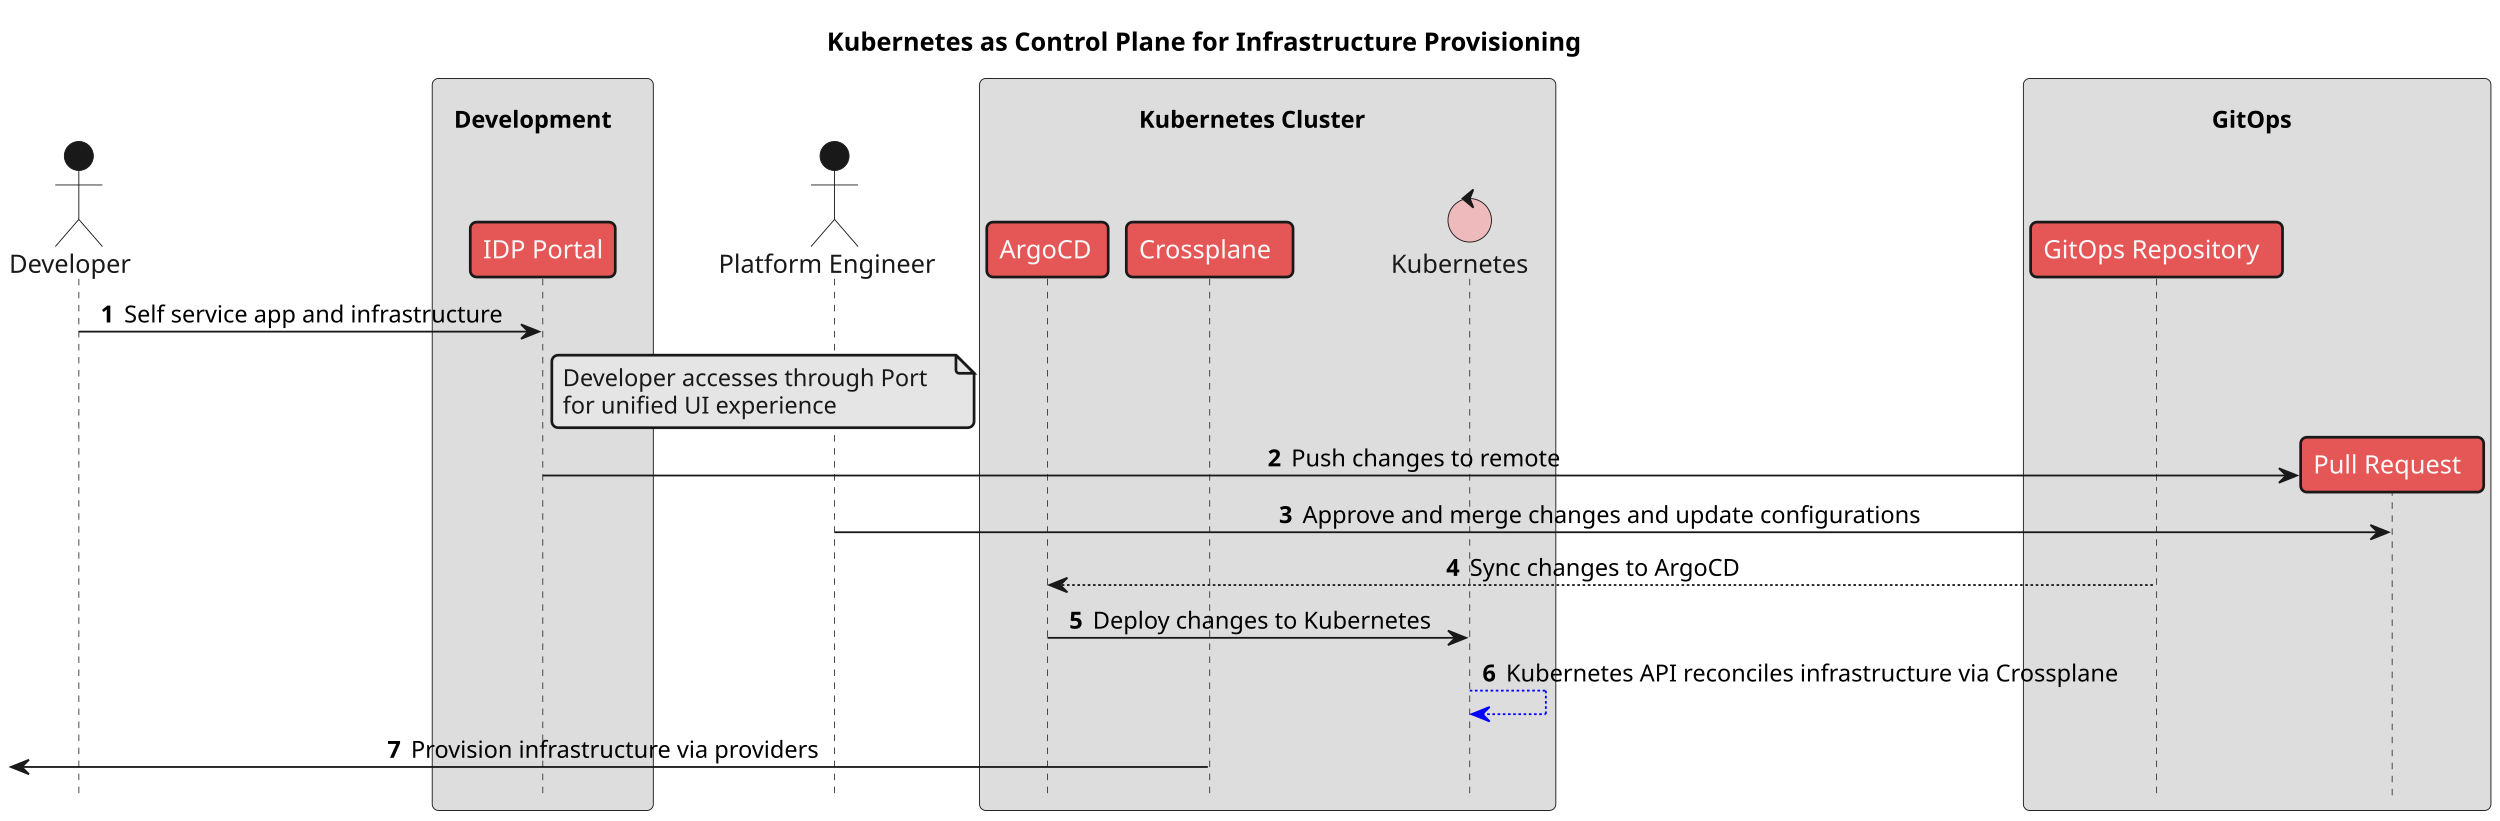
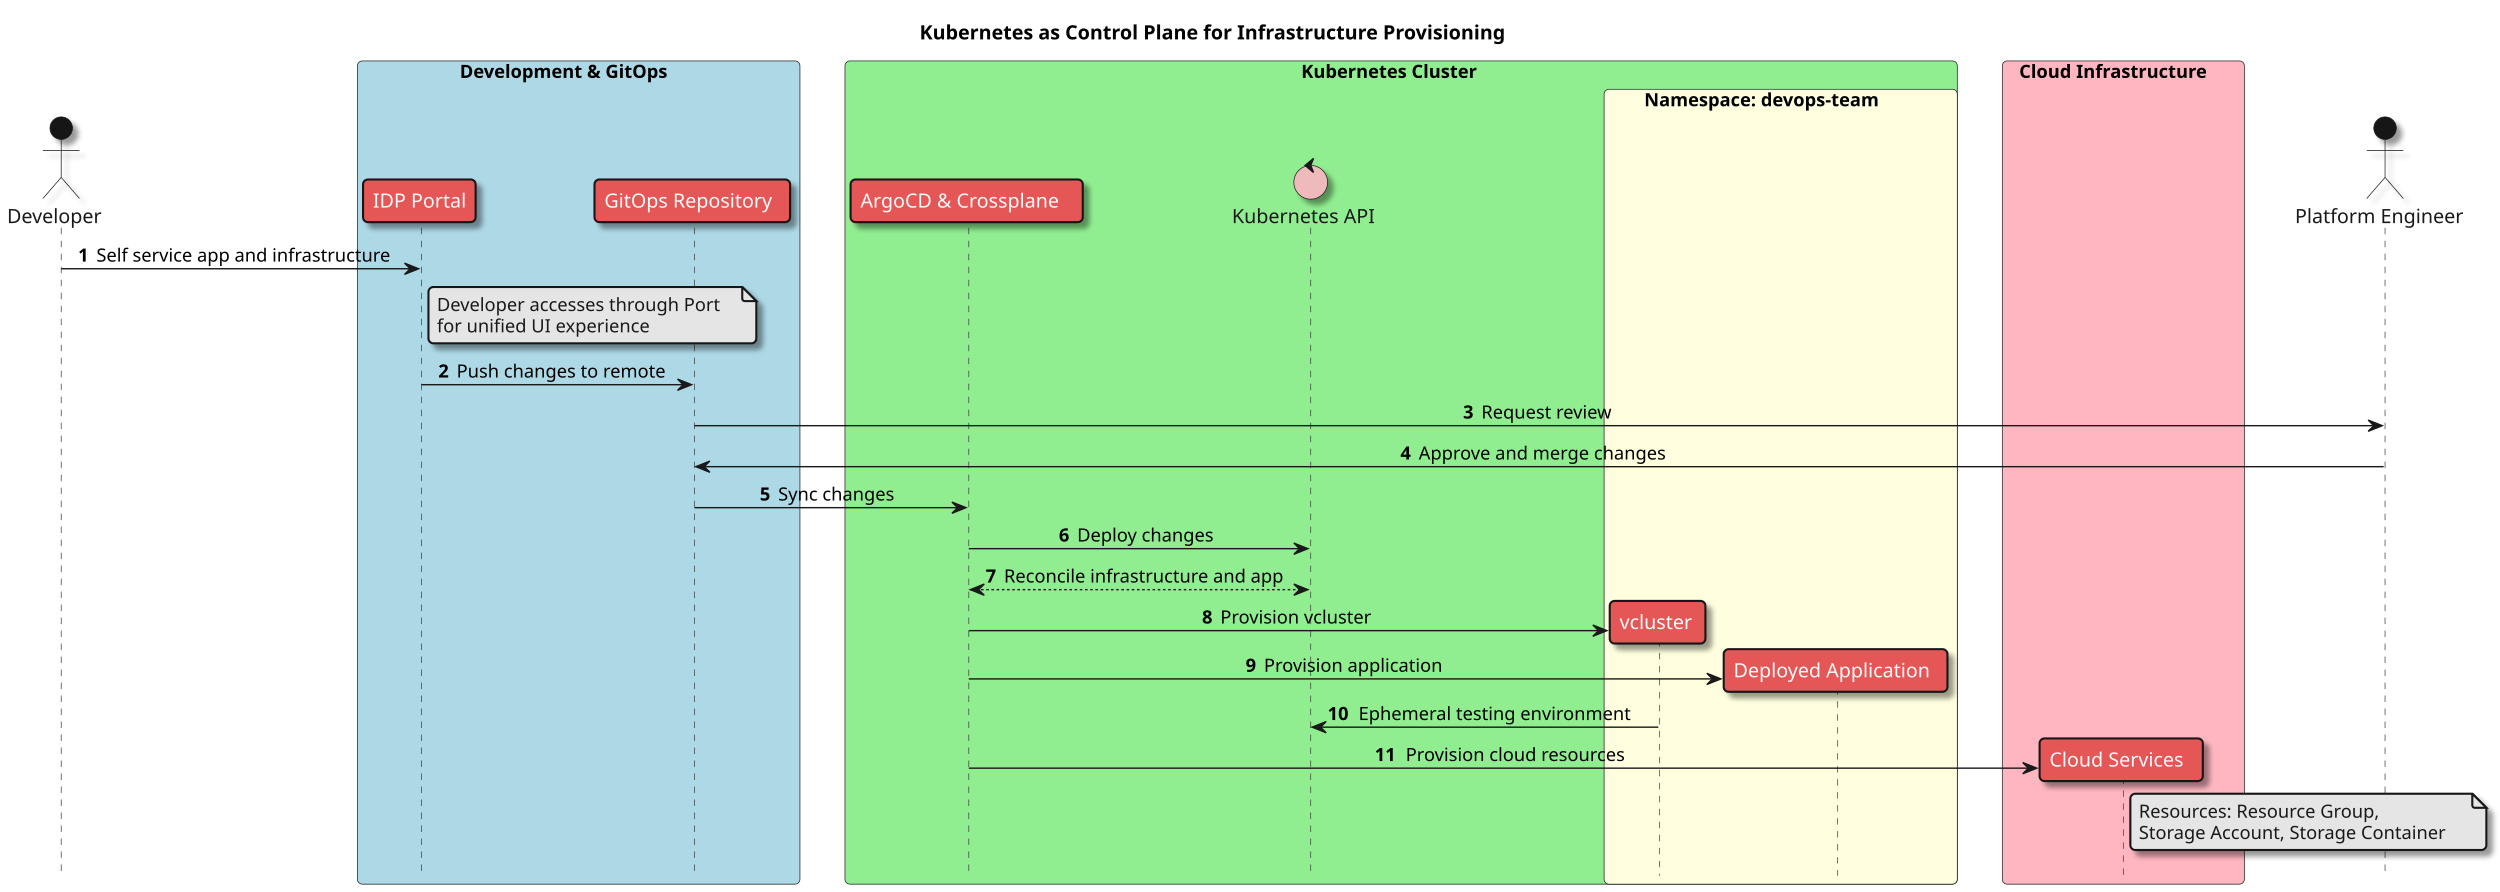
- <svg xmlns="http://www.w3.org/2000/svg" contentStyleType="text/css" height="630.489px" preserveAspectRatio="none" style="width:1920px;height:630px;" version="1.1" viewBox="0 0 1920 630" width="1920.696px" zoomAndPan="magnify">
-   <defs />
+ <svg xmlns="http://www.w3.org/2000/svg" contentStyleType="text/css" height="686.565px" preserveAspectRatio="none" style="width:1924px;height:686px;" version="1.1" viewBox="0 0 1924 686" width="1924.332px" zoomAndPan="magnify">
+   <defs>
+     <filter height="300%" id="f1dytdhv2tt59f" width="300%" x="-1" y="-1">
+       <feGaussianBlur result="blurOut" stdDeviation="2.166" />
+       <feColorMatrix in="blurOut" result="blurOut2" type="matrix" values="0 0 0 0 0 0 0 0 0 0 0 0 0 0 0 0 0 0 .4 0" />
+       <feOffset dx="4.332" dy="4.332" in="blurOut2" result="blurOut3" />
+       <feBlend in="SourceGraphic" in2="blurOut3" mode="normal" />
+     </filter>
+   </defs>
  <g>
-     <rect fill="#DDDDDD" height="562.182" rx="4.871" ry="4.871" style="stroke:#181818;stroke-width:0.696;" width="169.801" x="331.946" y="60.261" />
-     <text fill="#000000" font-family="sans-serif" font-size="18.093" font-weight="bold" lengthAdjust="spacing" textLength="6.959" x="413.367" y="77.056"> </text>
-     <text fill="#000000" font-family="sans-serif" font-size="18.093" font-weight="bold" lengthAdjust="spacing" textLength="136.397" x="348.648" y="98.118">Development</text>
-     <rect fill="#DDDDDD" height="562.182" rx="4.871" ry="4.871" style="stroke:#181818;stroke-width:0.696;" width="442.595" x="752.273" y="60.261" />
-     <text fill="#000000" font-family="sans-serif" font-size="18.093" font-weight="bold" lengthAdjust="spacing" textLength="6.959" x="970.091" y="77.056"> </text>
-     <text fill="#000000" font-family="sans-serif" font-size="18.093" font-weight="bold" lengthAdjust="spacing" textLength="197.637" x="874.752" y="98.118">Kubernetes Cluster</text>
-     <rect fill="#DDDDDD" height="562.182" rx="4.871" ry="4.871" style="stroke:#181818;stroke-width:0.696;" width="359.087" x="1553.954" y="60.261" />
-     <text fill="#000000" font-family="sans-serif" font-size="18.093" font-weight="bold" lengthAdjust="spacing" textLength="6.959" x="1730.018" y="77.056"> </text>
-     <text fill="#000000" font-family="sans-serif" font-size="18.093" font-weight="bold" lengthAdjust="spacing" textLength="69.59" x="1698.702" y="98.118">GitOps</text>
-     <text fill="#000000" font-family="sans-serif" font-size="19.485" font-weight="bold" lengthAdjust="spacing" textLength="656.934" x="635.013" y="38.964">Kubernetes as Control Plane for Infrastructure Provisioning</text>
-     <line style="stroke:#393939;stroke-width:0.696;stroke-dasharray:5.0,5.0;" x1="60.544" x2="60.544" y1="214.143" y2="614.092" />
-     <line style="stroke:#393939;stroke-width:0.696;stroke-dasharray:5.0,5.0;" x1="416.847" x2="416.847" y1="214.143" y2="614.092" />
-     <line style="stroke:#393939;stroke-width:0.696;stroke-dasharray:5.0,5.0;" x1="640.928" x2="640.928" y1="214.143" y2="614.092" />
-     <line style="stroke:#393939;stroke-width:0.696;stroke-dasharray:5.0,5.0;" x1="804.465" x2="804.465" y1="214.143" y2="614.092" />
-     <line style="stroke:#393939;stroke-width:0.696;stroke-dasharray:5.0,5.0;" x1="929.032" x2="929.032" y1="214.143" y2="614.092" />
-     <line style="stroke:#393939;stroke-width:0.696;stroke-dasharray:5.0,5.0;" x1="1128.757" x2="1128.757" y1="214.143" y2="614.092" />
-     <line style="stroke:#393939;stroke-width:0.696;stroke-dasharray:5.0,5.0;" x1="1656.252" x2="1656.252" y1="214.143" y2="614.092" />
-     <line style="stroke:#393939;stroke-width:0.696;stroke-dasharray:5.0,5.0;" x1="1837.187" x2="1837.187" y1="335.785" y2="614.092" />
-     <text fill="#191919" font-family="sans-serif" font-size="19.485" lengthAdjust="spacing" textLength="98.818" x="6.959" y="209.547">Developer</text>
-     <ellipse cx="60.544" cy="119.782" fill="#191919" rx="11.134" ry="11.134" style="stroke:#191919;stroke-width:0.696;" />
-     <path d="M60.544,130.917 L60.544,168.496 M42.45,142.052 L78.637,142.052 M60.544,168.496 L42.45,189.373 M60.544,168.496 L78.637,189.373 " fill="none" style="stroke:#191919;stroke-width:0.696;" />
-     <rect fill="#E55756" height="42.167" rx="4.871" ry="4.871" style="stroke:#191919;stroke-width:2.088;" width="111.345" x="361.174" y="170.583" />
-     <text fill="#F9F9F9" font-family="sans-serif" font-size="19.485" lengthAdjust="spacing" textLength="91.859" x="370.917" y="198.413">IDP Portal</text>
-     <text fill="#191919" font-family="sans-serif" font-size="19.485" lengthAdjust="spacing" textLength="169.801" x="551.852" y="209.547">Platform Engineer</text>
-     <ellipse cx="640.928" cy="119.782" fill="#191919" rx="11.134" ry="11.134" style="stroke:#191919;stroke-width:0.696;" />
-     <path d="M640.928,130.917 L640.928,168.496 M622.834,142.052 L659.021,142.052 M640.928,168.496 L622.834,189.373 M640.928,168.496 L659.021,189.373 " fill="none" style="stroke:#191919;stroke-width:0.696;" />
-     <rect fill="#E55756" height="42.167" rx="4.871" ry="4.871" style="stroke:#191919;stroke-width:2.088;" width="93.251" x="757.84" y="170.583" />
-     <text fill="#F9F9F9" font-family="sans-serif" font-size="19.485" lengthAdjust="spacing" textLength="73.766" x="767.582" y="198.413">ArgoCD</text>
-     <rect fill="#E55756" height="42.167" rx="4.871" ry="4.871" style="stroke:#191919;stroke-width:2.088;" width="128.046" x="865.009" y="170.583" />
-     <text fill="#F9F9F9" font-family="sans-serif" font-size="19.485" lengthAdjust="spacing" textLength="108.561" x="874.752" y="198.413">Crossplane</text>
-     <text fill="#191919" font-family="sans-serif" font-size="19.485" lengthAdjust="spacing" textLength="112.737" x="1068.213" y="209.547">Kubernetes</text>
-     <ellipse cx="1128.757" cy="169.192" fill="#EFBABC" rx="16.702" ry="16.702" style="stroke:#191919;stroke-width:0.696;" />
-     <polygon fill="#191919" points="1123.19,152.49,1131.54,145.531,1128.757,152.49,1131.54,159.449,1123.19,152.49" style="stroke:#191919;stroke-width:1.392;" />
-     <rect fill="#E55756" height="42.167" rx="4.871" ry="4.871" style="stroke:#191919;stroke-width:2.088;" width="193.461" x="1559.522" y="170.583" />
-     <text fill="#F9F9F9" font-family="sans-serif" font-size="19.485" lengthAdjust="spacing" textLength="173.976" x="1569.264" y="198.413">GitOps Repository</text>
-     <polygon fill="#191919" points="400.145,249.123,414.063,254.69,400.145,260.257,405.712,254.69" style="stroke:#191919;stroke-width:1.392;" />
-     <line style="stroke:#191919;stroke-width:1.392;" x1="60.544" x2="408.496" y1="254.69" y2="254.69" />
-     <text fill="#000000" font-family="sans-serif" font-size="18.093" font-weight="bold" lengthAdjust="spacing" textLength="12.526" x="77.245" y="247.639">1</text>
-     <text fill="#000000" font-family="sans-serif" font-size="18.093" lengthAdjust="spacing" textLength="304.806" x="95.339" y="247.639">Self service app and infrastructure</text>
-     <path d="M423.806,277.655 L423.806,323.585 A4.871,4.871 0 0 0 428.677,328.456 L743.226,328.456 A4.871,4.871 0 0 0 748.097,323.585 L748.097,286.702 L734.179,272.784 L428.677,272.784 A4.871,4.871 0 0 0 423.806,277.655 " fill="#E5E5E5" style="stroke:#191919;stroke-width:2.088;" />
-     <path d="M734.179,272.784 L734.179,284.266 A2.436,2.436 0 0 0 736.615,286.702 L748.097,286.702 L734.179,272.784 " fill="#E5E5E5" style="stroke:#191919;stroke-width:2.088;" />
-     <text fill="#191919" font-family="sans-serif" font-size="18.093" lengthAdjust="spacing" textLength="295.063" x="432.157" y="296.538">Developer accesses through Port</text>
-     <text fill="#191919" font-family="sans-serif" font-size="18.093" lengthAdjust="spacing" textLength="214.339" x="432.157" y="317.599">for unified UI experience</text>
-     <rect fill="#E55756" height="42.167" rx="4.871" ry="4.871" style="stroke:#191919;stroke-width:2.088;" width="140.573" x="1766.901" y="335.785" />
-     <text fill="#F9F9F9" font-family="sans-serif" font-size="19.485" lengthAdjust="spacing" textLength="121.087" x="1776.644" y="363.614">Pull Request</text>
-     <polygon fill="#191919" points="1750.199,359.63,1764.117,365.197,1750.199,370.765,1755.767,365.197" style="stroke:#191919;stroke-width:1.392;" />
-     <line style="stroke:#191919;stroke-width:1.392;" x1="416.847" x2="1758.55" y1="365.197" y2="365.197" />
-     <text fill="#000000" font-family="sans-serif" font-size="18.093" font-weight="bold" lengthAdjust="spacing" textLength="12.526" x="973.57" y="358.147">2</text>
-     <text fill="#000000" font-family="sans-serif" font-size="18.093" lengthAdjust="spacing" textLength="218.514" x="991.664" y="358.147">Push changes to remote</text>
-     <polygon fill="#191919" points="1820.486,403.19,1834.404,408.757,1820.486,414.324,1826.053,408.757" style="stroke:#191919;stroke-width:1.392;" />
-     <line style="stroke:#191919;stroke-width:1.392;" x1="640.928" x2="1828.836" y1="408.757" y2="408.757" />
-     <text fill="#000000" font-family="sans-serif" font-size="18.093" font-weight="bold" lengthAdjust="spacing" textLength="12.526" x="982.269" y="401.706">3</text>
-     <text fill="#000000" font-family="sans-serif" font-size="18.093" lengthAdjust="spacing" textLength="495.484" x="1000.362" y="401.706">Approve and merge changes and update configurations</text>
-     <polygon fill="#191919" points="819.775,443.737,805.857,449.304,819.775,454.871,814.208,449.304" style="stroke:#191919;stroke-width:1.392;" />
-     <line style="stroke:#191919;stroke-width:1.392;stroke-dasharray:2.0,2.0;" x1="811.424" x2="1654.861" y1="449.304" y2="449.304" />
-     <text fill="#000000" font-family="sans-serif" font-size="18.093" font-weight="bold" lengthAdjust="spacing" textLength="12.526" x="1110.663" y="442.253">4</text>
-     <text fill="#000000" font-family="sans-serif" font-size="18.093" lengthAdjust="spacing" textLength="221.298" x="1128.757" y="442.253">Sync changes to ArgoCD</text>
-     <polygon fill="#191919" points="1112.055,484.284,1125.973,489.851,1112.055,495.419,1117.622,489.851" style="stroke:#191919;stroke-width:1.392;" />
-     <line style="stroke:#191919;stroke-width:1.392;" x1="804.465" x2="1120.406" y1="489.851" y2="489.851" />
-     <text fill="#000000" font-family="sans-serif" font-size="18.093" font-weight="bold" lengthAdjust="spacing" textLength="12.526" x="821.167" y="482.801">5</text>
-     <text fill="#000000" font-family="sans-serif" font-size="18.093" lengthAdjust="spacing" textLength="272.795" x="839.261" y="482.801">Deploy changes to Kubernetes</text>
-     <line style="stroke:#0000FF;stroke-width:1.392;stroke-dasharray:2.0,2.0;" x1="1128.757" x2="1187.213" y1="530.399" y2="530.399" />
-     <line style="stroke:#0000FF;stroke-width:1.392;stroke-dasharray:2.0,2.0;" x1="1187.213" x2="1187.213" y1="530.399" y2="548.492" />
-     <line style="stroke:#0000FF;stroke-width:1.392;stroke-dasharray:2.0,2.0;" x1="1130.149" x2="1187.213" y1="548.492" y2="548.492" />
-     <polygon fill="#0000FF" points="1144.067,542.925,1130.149,548.492,1144.067,554.059,1138.499,548.492" style="stroke:#0000FF;stroke-width:1.392;" />
-     <text fill="#000000" font-family="sans-serif" font-size="18.093" font-weight="bold" lengthAdjust="spacing" textLength="12.526" x="1138.499" y="523.348">6</text>
-     <text fill="#000000" font-family="sans-serif" font-size="18.093" lengthAdjust="spacing" textLength="489.917" x="1156.593" y="523.348">Kubernetes API reconciles infrastructure via Crossplane</text>
-     <polygon fill="#191919" points="22.269,583.472,8.351,589.039,22.269,594.607,16.702,589.039" style="stroke:#191919;stroke-width:1.392;" />
-     <line style="stroke:#191919;stroke-width:1.392;" x1="13.918" x2="927.64" y1="589.039" y2="589.039" />
-     <text fill="#000000" font-family="sans-serif" font-size="18.093" font-weight="bold" lengthAdjust="spacing" textLength="12.526" x="297.499" y="581.989">7</text>
-     <text fill="#000000" font-family="sans-serif" font-size="18.093" lengthAdjust="spacing" textLength="322.9" x="315.593" y="581.989">Provision infrastructure via providers</text>
+     <rect fill="#ADD8E6" height="633.553" rx="3.79" ry="3.79" style="stroke:#181818;stroke-width:0.541;" width="340.575" x="275.059" y="46.887" />
+     <text fill="#000000" font-family="sans-serif" font-size="14.078" font-weight="bold" lengthAdjust="spacing" textLength="183.012" x="353.841" y="59.954">Development &amp; GitOps</text>
+     <rect fill="#90EE90" height="633.553" rx="3.79" ry="3.79" style="stroke:#181818;stroke-width:0.541;" width="856.041" x="650.288" y="46.887" />
+     <text fill="#000000" font-family="sans-serif" font-size="14.078" font-weight="bold" lengthAdjust="spacing" textLength="153.773" x="1001.421" y="59.954">Kubernetes Cluster</text>
+     <rect fill="#FFFFE0" height="611.751" rx="3.79" ry="3.79" style="stroke:#181818;stroke-width:0.541;" width="271.81" x="1234.518" y="68.689" />
+     <text fill="#000000" font-family="sans-serif" font-size="14.078" font-weight="bold" lengthAdjust="spacing" textLength="210.085" x="1265.381" y="81.756">Namespace: devops-team</text>
+     <rect fill="#FFB6C1" height="633.553" rx="3.79" ry="3.79" style="stroke:#181818;stroke-width:0.541;" width="186.261" x="1540.981" y="46.887" />
+     <text fill="#000000" font-family="sans-serif" font-size="14.078" font-weight="bold" lengthAdjust="spacing" textLength="160.271" x="1553.976" y="59.954">Cloud Infrastructure</text>
+     <text fill="#000000" font-family="sans-serif" font-size="15.161" font-weight="bold" lengthAdjust="spacing" textLength="511.134" x="707.682" y="30.316">Kubernetes as Control Plane for Infrastructure Provisioning</text>
+     <line style="stroke:#393939;stroke-width:0.541;stroke-dasharray:5.0,5.0;" x1="47.107" x2="47.107" y1="175.279" y2="673.942" />
+     <line style="stroke:#393939;stroke-width:0.541;stroke-dasharray:5.0,5.0;" x1="324.332" x2="324.332" y1="175.279" y2="673.942" />
+     <line style="stroke:#393939;stroke-width:0.541;stroke-dasharray:5.0,5.0;" x1="534.416" x2="534.416" y1="175.279" y2="673.942" />
+     <line style="stroke:#393939;stroke-width:0.541;stroke-dasharray:5.0,5.0;" x1="745.584" x2="745.584" y1="175.279" y2="673.942" />
+     <line style="stroke:#393939;stroke-width:0.541;stroke-dasharray:5.0,5.0;" x1="1008.731" x2="1008.731" y1="175.279" y2="673.942" />
+     <line style="stroke:#393939;stroke-width:0.541;stroke-dasharray:5.0,5.0;" x1="1277.293" x2="1277.293" y1="462.462" y2="673.942" />
+     <line style="stroke:#393939;stroke-width:0.541;stroke-dasharray:5.0,5.0;" x1="1414.281" x2="1414.281" y1="499.602" y2="673.942" />
+     <line style="stroke:#393939;stroke-width:0.541;stroke-dasharray:5.0,5.0;" x1="1634.112" x2="1634.112" y1="568.291" y2="673.942" />
+     <line style="stroke:#393939;stroke-width:0.541;stroke-dasharray:5.0,5.0;" x1="1835.533" x2="1835.533" y1="175.279" y2="673.942" />
+     <text fill="#191919" font-family="sans-serif" font-size="15.161" lengthAdjust="spacing" textLength="76.887" x="5.415" y="171.704">Developer</text>
+     <ellipse cx="47.107" cy="98.612" fill="#191919" filter="url(#f1dytdhv2tt59f)" rx="8.663" ry="8.663" style="stroke:#191919;stroke-width:0.541;" />
+     <path d="M47.107,107.276 L47.107,136.514 M33.029,115.939 L61.184,115.939 M47.107,136.514 L33.029,152.758 M47.107,136.514 L61.184,152.758 " fill="none" filter="url(#f1dytdhv2tt59f)" style="stroke:#191919;stroke-width:0.541;" />
+     <rect fill="#E55756" filter="url(#f1dytdhv2tt59f)" height="32.809" rx="3.79" ry="3.79" style="stroke:#191919;stroke-width:1.624;" width="86.633" x="279.391" y="138.139" />
+     <text fill="#F9F9F9" font-family="sans-serif" font-size="15.161" lengthAdjust="spacing" textLength="71.472" x="286.971" y="159.792">IDP Portal</text>
+     <rect fill="#E55756" filter="url(#f1dytdhv2tt59f)" height="32.809" rx="3.79" ry="3.79" style="stroke:#191919;stroke-width:1.624;" width="150.524" x="457.53" y="138.139" />
+     <text fill="#F9F9F9" font-family="sans-serif" font-size="15.161" lengthAdjust="spacing" textLength="135.364" x="465.11" y="159.792">GitOps Repository</text>
+     <rect fill="#E55756" filter="url(#f1dytdhv2tt59f)" height="32.809" rx="3.79" ry="3.79" style="stroke:#191919;stroke-width:1.624;" width="178.68" x="654.619" y="138.139" />
+     <text fill="#F9F9F9" font-family="sans-serif" font-size="15.161" lengthAdjust="spacing" textLength="163.519" x="662.2" y="159.792">ArgoCD &amp; Crossplane</text>
+     <text fill="#191919" font-family="sans-serif" font-size="15.161" lengthAdjust="spacing" textLength="114.788" x="948.088" y="171.704">Kubernetes API</text>
+     <ellipse cx="1008.731" cy="140.305" fill="#EFBABC" filter="url(#f1dytdhv2tt59f)" rx="12.995" ry="12.995" style="stroke:#191919;stroke-width:0.541;" />
+     <polygon fill="#191919" points="1004.399,127.31,1010.897,121.895,1008.731,127.31,1010.897,132.724,1004.399,127.31" style="stroke:#191919;stroke-width:1.083;" />
+     <text fill="#191919" font-family="sans-serif" font-size="15.161" lengthAdjust="spacing" textLength="132.115" x="1766.227" y="171.704">Platform Engineer</text>
+     <ellipse cx="1835.533" cy="98.612" fill="#191919" filter="url(#f1dytdhv2tt59f)" rx="8.663" ry="8.663" style="stroke:#191919;stroke-width:0.541;" />
+     <path d="M1835.533,107.276 L1835.533,136.514 M1821.455,115.939 L1849.611,115.939 M1835.533,136.514 L1821.455,152.758 M1835.533,136.514 L1849.611,152.758 " fill="none" filter="url(#f1dytdhv2tt59f)" style="stroke:#191919;stroke-width:0.541;" />
+     <polygon fill="#191919" points="311.337,202.496,322.166,206.827,311.337,211.159,315.668,206.827" style="stroke:#191919;stroke-width:1.083;" />
+     <line style="stroke:#191919;stroke-width:1.083;" x1="47.107" x2="317.834" y1="206.827" y2="206.827" />
+     <text fill="#000000" font-family="sans-serif" font-size="14.078" font-weight="bold" lengthAdjust="spacing" textLength="9.746" x="60.102" y="201.341">1</text>
+     <text fill="#000000" font-family="sans-serif" font-size="14.078" lengthAdjust="spacing" textLength="237.157" x="74.179" y="201.341">Self service app and infrastructure</text>
+     <path d="M329.746,224.695 L329.746,260.432 A3.79,3.79 0 0 0 333.536,264.222 L578.274,264.222 A3.79,3.79 0 0 0 582.064,260.432 L582.064,231.734 L571.235,220.905 L333.536,220.905 A3.79,3.79 0 0 0 329.746,224.695 " fill="#E5E5E5" filter="url(#f1dytdhv2tt59f)" style="stroke:#191919;stroke-width:1.624;" />
+     <path d="M571.235,220.905 L571.235,229.839 A1.895,1.895 0 0 0 573.13,231.734 L582.064,231.734 L571.235,220.905 " fill="#E5E5E5" style="stroke:#191919;stroke-width:1.624;" />
+     <text fill="#191919" font-family="sans-serif" font-size="14.078" lengthAdjust="spacing" textLength="229.577" x="336.244" y="239.387">Developer accesses through Port</text>
+     <text fill="#191919" font-family="sans-serif" font-size="14.078" lengthAdjust="spacing" textLength="166.768" x="336.244" y="255.775">for unified UI experience</text>
+     <polygon fill="#191919" points="521.421,291.726,532.25,296.058,521.421,300.389,525.753,296.058" style="stroke:#191919;stroke-width:1.083;" />
+     <line style="stroke:#191919;stroke-width:1.083;" x1="324.332" x2="527.919" y1="296.058" y2="296.058" />
+     <text fill="#000000" font-family="sans-serif" font-size="14.078" font-weight="bold" lengthAdjust="spacing" textLength="9.746" x="337.327" y="290.572">2</text>
+     <text fill="#000000" font-family="sans-serif" font-size="14.078" lengthAdjust="spacing" textLength="170.017" x="351.404" y="290.572">Push changes to remote</text>
+     <polygon fill="#191919" points="1822.538,323.274,1833.367,327.606,1822.538,331.937,1826.87,327.606" style="stroke:#191919;stroke-width:1.083;" />
+     <line style="stroke:#191919;stroke-width:1.083;" x1="534.416" x2="1829.035" y1="327.606" y2="327.606" />
+     <text fill="#000000" font-family="sans-serif" font-size="14.078" font-weight="bold" lengthAdjust="spacing" textLength="9.746" x="1125.956" y="322.12">3</text>
+     <text fill="#000000" font-family="sans-serif" font-size="14.078" lengthAdjust="spacing" textLength="103.959" x="1140.034" y="322.12">Request review</text>
+     <polygon fill="#191919" points="546.328,354.822,535.499,359.154,546.328,363.486,541.997,359.154" style="stroke:#191919;stroke-width:1.083;" />
+     <line style="stroke:#191919;stroke-width:1.083;" x1="539.831" x2="1834.45" y1="359.154" y2="359.154" />
+     <text fill="#000000" font-family="sans-serif" font-size="14.078" font-weight="bold" lengthAdjust="spacing" textLength="9.746" x="1077.766" y="353.668">4</text>
+     <text fill="#000000" font-family="sans-serif" font-size="14.078" lengthAdjust="spacing" textLength="200.338" x="1091.844" y="353.668">Approve and merge changes</text>
+     <polygon fill="#191919" points="732.589,386.371,743.418,390.702,732.589,395.034,736.92,390.702" style="stroke:#191919;stroke-width:1.083;" />
+     <line style="stroke:#191919;stroke-width:1.083;" x1="534.416" x2="739.086" y1="390.702" y2="390.702" />
+     <text fill="#000000" font-family="sans-serif" font-size="14.078" font-weight="bold" lengthAdjust="spacing" textLength="9.746" x="584.772" y="385.216">5</text>
+     <text fill="#000000" font-family="sans-serif" font-size="14.078" lengthAdjust="spacing" textLength="96.379" x="598.849" y="385.216">Sync changes</text>
+     <polygon fill="#191919" points="995.736,417.919,1006.565,422.25,995.736,426.582,1000.068,422.25" style="stroke:#191919;stroke-width:1.083;" />
+     <line style="stroke:#191919;stroke-width:1.083;" x1="745.584" x2="1002.234" y1="422.25" y2="422.25" />
+     <text fill="#000000" font-family="sans-serif" font-size="14.078" font-weight="bold" lengthAdjust="spacing" textLength="9.746" x="814.89" y="416.764">6</text>
+     <text fill="#000000" font-family="sans-serif" font-size="14.078" lengthAdjust="spacing" textLength="110.457" x="828.968" y="416.764">Deploy changes</text>
+     <polygon fill="#191919" points="757.496,449.467,746.667,453.799,757.496,458.13,753.164,453.799" style="stroke:#191919;stroke-width:1.083;" />
+     <polygon fill="#191919" points="995.736,449.467,1006.565,453.799,995.736,458.13,1000.068,453.799" style="stroke:#191919;stroke-width:1.083;" />
+     <line style="stroke:#191919;stroke-width:1.083;stroke-dasharray:2.0,2.0;" x1="750.998" x2="1002.234" y1="453.799" y2="453.799" />
+     <text fill="#000000" font-family="sans-serif" font-size="14.078" font-weight="bold" lengthAdjust="spacing" textLength="9.746" x="758.579" y="448.313">7</text>
+     <text fill="#000000" font-family="sans-serif" font-size="14.078" lengthAdjust="spacing" textLength="223.079" x="772.657" y="448.313">Reconcile infrastructure and app</text>
+     <rect fill="#E55756" filter="url(#f1dytdhv2tt59f)" height="32.809" rx="3.79" ry="3.79" style="stroke:#191919;stroke-width:1.624;" width="73.638" x="1238.849" y="462.462" />
+     <text fill="#F9F9F9" font-family="sans-serif" font-size="15.161" lengthAdjust="spacing" textLength="58.477" x="1246.43" y="484.115">vcluster</text>
+     <polygon fill="#191919" points="1225.854,481.015,1236.684,485.347,1225.854,489.678,1230.186,485.347" style="stroke:#191919;stroke-width:1.083;" />
+     <line style="stroke:#191919;stroke-width:1.083;" x1="745.584" x2="1232.352" y1="485.347" y2="485.347" />
+     <text fill="#000000" font-family="sans-serif" font-size="14.078" font-weight="bold" lengthAdjust="spacing" textLength="9.746" x="925.076" y="479.861">8</text>
+     <text fill="#000000" font-family="sans-serif" font-size="14.078" lengthAdjust="spacing" textLength="120.203" x="939.154" y="479.861">Provision vcluster</text>
+     <rect fill="#E55756" filter="url(#f1dytdhv2tt59f)" height="32.809" rx="3.79" ry="3.79" style="stroke:#191919;stroke-width:1.624;" width="172.183" x="1326.565" y="499.602" />
+     <text fill="#F9F9F9" font-family="sans-serif" font-size="15.161" lengthAdjust="spacing" textLength="157.022" x="1334.146" y="521.255">Deployed Application</text>
+     <polygon fill="#191919" points="1313.57,518.156,1324.399,522.487,1313.57,526.819,1317.902,522.487" style="stroke:#191919;stroke-width:1.083;" />
+     <line style="stroke:#191919;stroke-width:1.083;" x1="745.584" x2="1320.068" y1="522.487" y2="522.487" />
+     <text fill="#000000" font-family="sans-serif" font-size="14.078" font-weight="bold" lengthAdjust="spacing" textLength="9.746" x="958.646" y="517.001">9</text>
+     <text fill="#000000" font-family="sans-serif" font-size="14.078" lengthAdjust="spacing" textLength="140.778" x="972.724" y="517.001">Provision application</text>
+     <polygon fill="#191919" points="1020.643,555.296,1009.814,559.628,1020.643,563.959,1016.311,559.628" style="stroke:#191919;stroke-width:1.083;" />
+     <line style="stroke:#191919;stroke-width:1.083;" x1="1014.145" x2="1276.21" y1="559.628" y2="559.628" />
+     <text fill="#000000" font-family="sans-serif" font-size="14.078" font-weight="bold" lengthAdjust="spacing" textLength="19.492" x="1021.726" y="554.142">10</text>
+     <text fill="#000000" font-family="sans-serif" font-size="14.078" lengthAdjust="spacing" textLength="218.748" x="1045.55" y="554.142">Ephemeral testing environment</text>
+     <rect fill="#E55756" filter="url(#f1dytdhv2tt59f)" height="32.809" rx="3.79" ry="3.79" style="stroke:#191919;stroke-width:1.624;" width="125.618" x="1569.678" y="568.291" />
+     <text fill="#F9F9F9" font-family="sans-serif" font-size="15.161" lengthAdjust="spacing" textLength="110.457" x="1577.259" y="589.944">Cloud Services</text>
+     <polygon fill="#191919" points="1556.684,586.844,1567.513,591.176,1556.684,595.508,1561.015,591.176" style="stroke:#191919;stroke-width:1.083;" />
+     <line style="stroke:#191919;stroke-width:1.083;" x1="745.584" x2="1563.181" y1="591.176" y2="591.176" />
+     <text fill="#000000" font-family="sans-serif" font-size="14.078" font-weight="bold" lengthAdjust="spacing" textLength="19.492" x="1058.003" y="585.69">11</text>
+     <text fill="#000000" font-family="sans-serif" font-size="14.078" lengthAdjust="spacing" textLength="175.431" x="1081.827" y="585.69">Provision cloud resources</text>
+     <path d="M1639.526,614.636 L1639.526,650.372 A3.79,3.79 0 0 0 1643.316,654.162 L1909.712,654.162 A3.79,3.79 0 0 0 1913.503,650.372 L1913.503,621.675 L1902.673,610.846 L1643.316,610.846 A3.79,3.79 0 0 0 1639.526,614.636 " fill="#E5E5E5" filter="url(#f1dytdhv2tt59f)" style="stroke:#191919;stroke-width:1.624;" />
+     <path d="M1902.673,610.846 L1902.673,619.78 A1.895,1.895 0 0 0 1904.569,621.675 L1913.503,621.675 L1902.673,610.846 " fill="#E5E5E5" style="stroke:#191919;stroke-width:1.624;" />
+     <text fill="#191919" font-family="sans-serif" font-size="14.078" lengthAdjust="spacing" textLength="194.924" x="1646.024" y="629.328">Resources: Resource Group,</text>
+     <text fill="#191919" font-family="sans-serif" font-size="14.078" lengthAdjust="spacing" textLength="251.235" x="1646.024" y="645.715">Storage Account, Storage Container</text>
  </g>
</svg>
